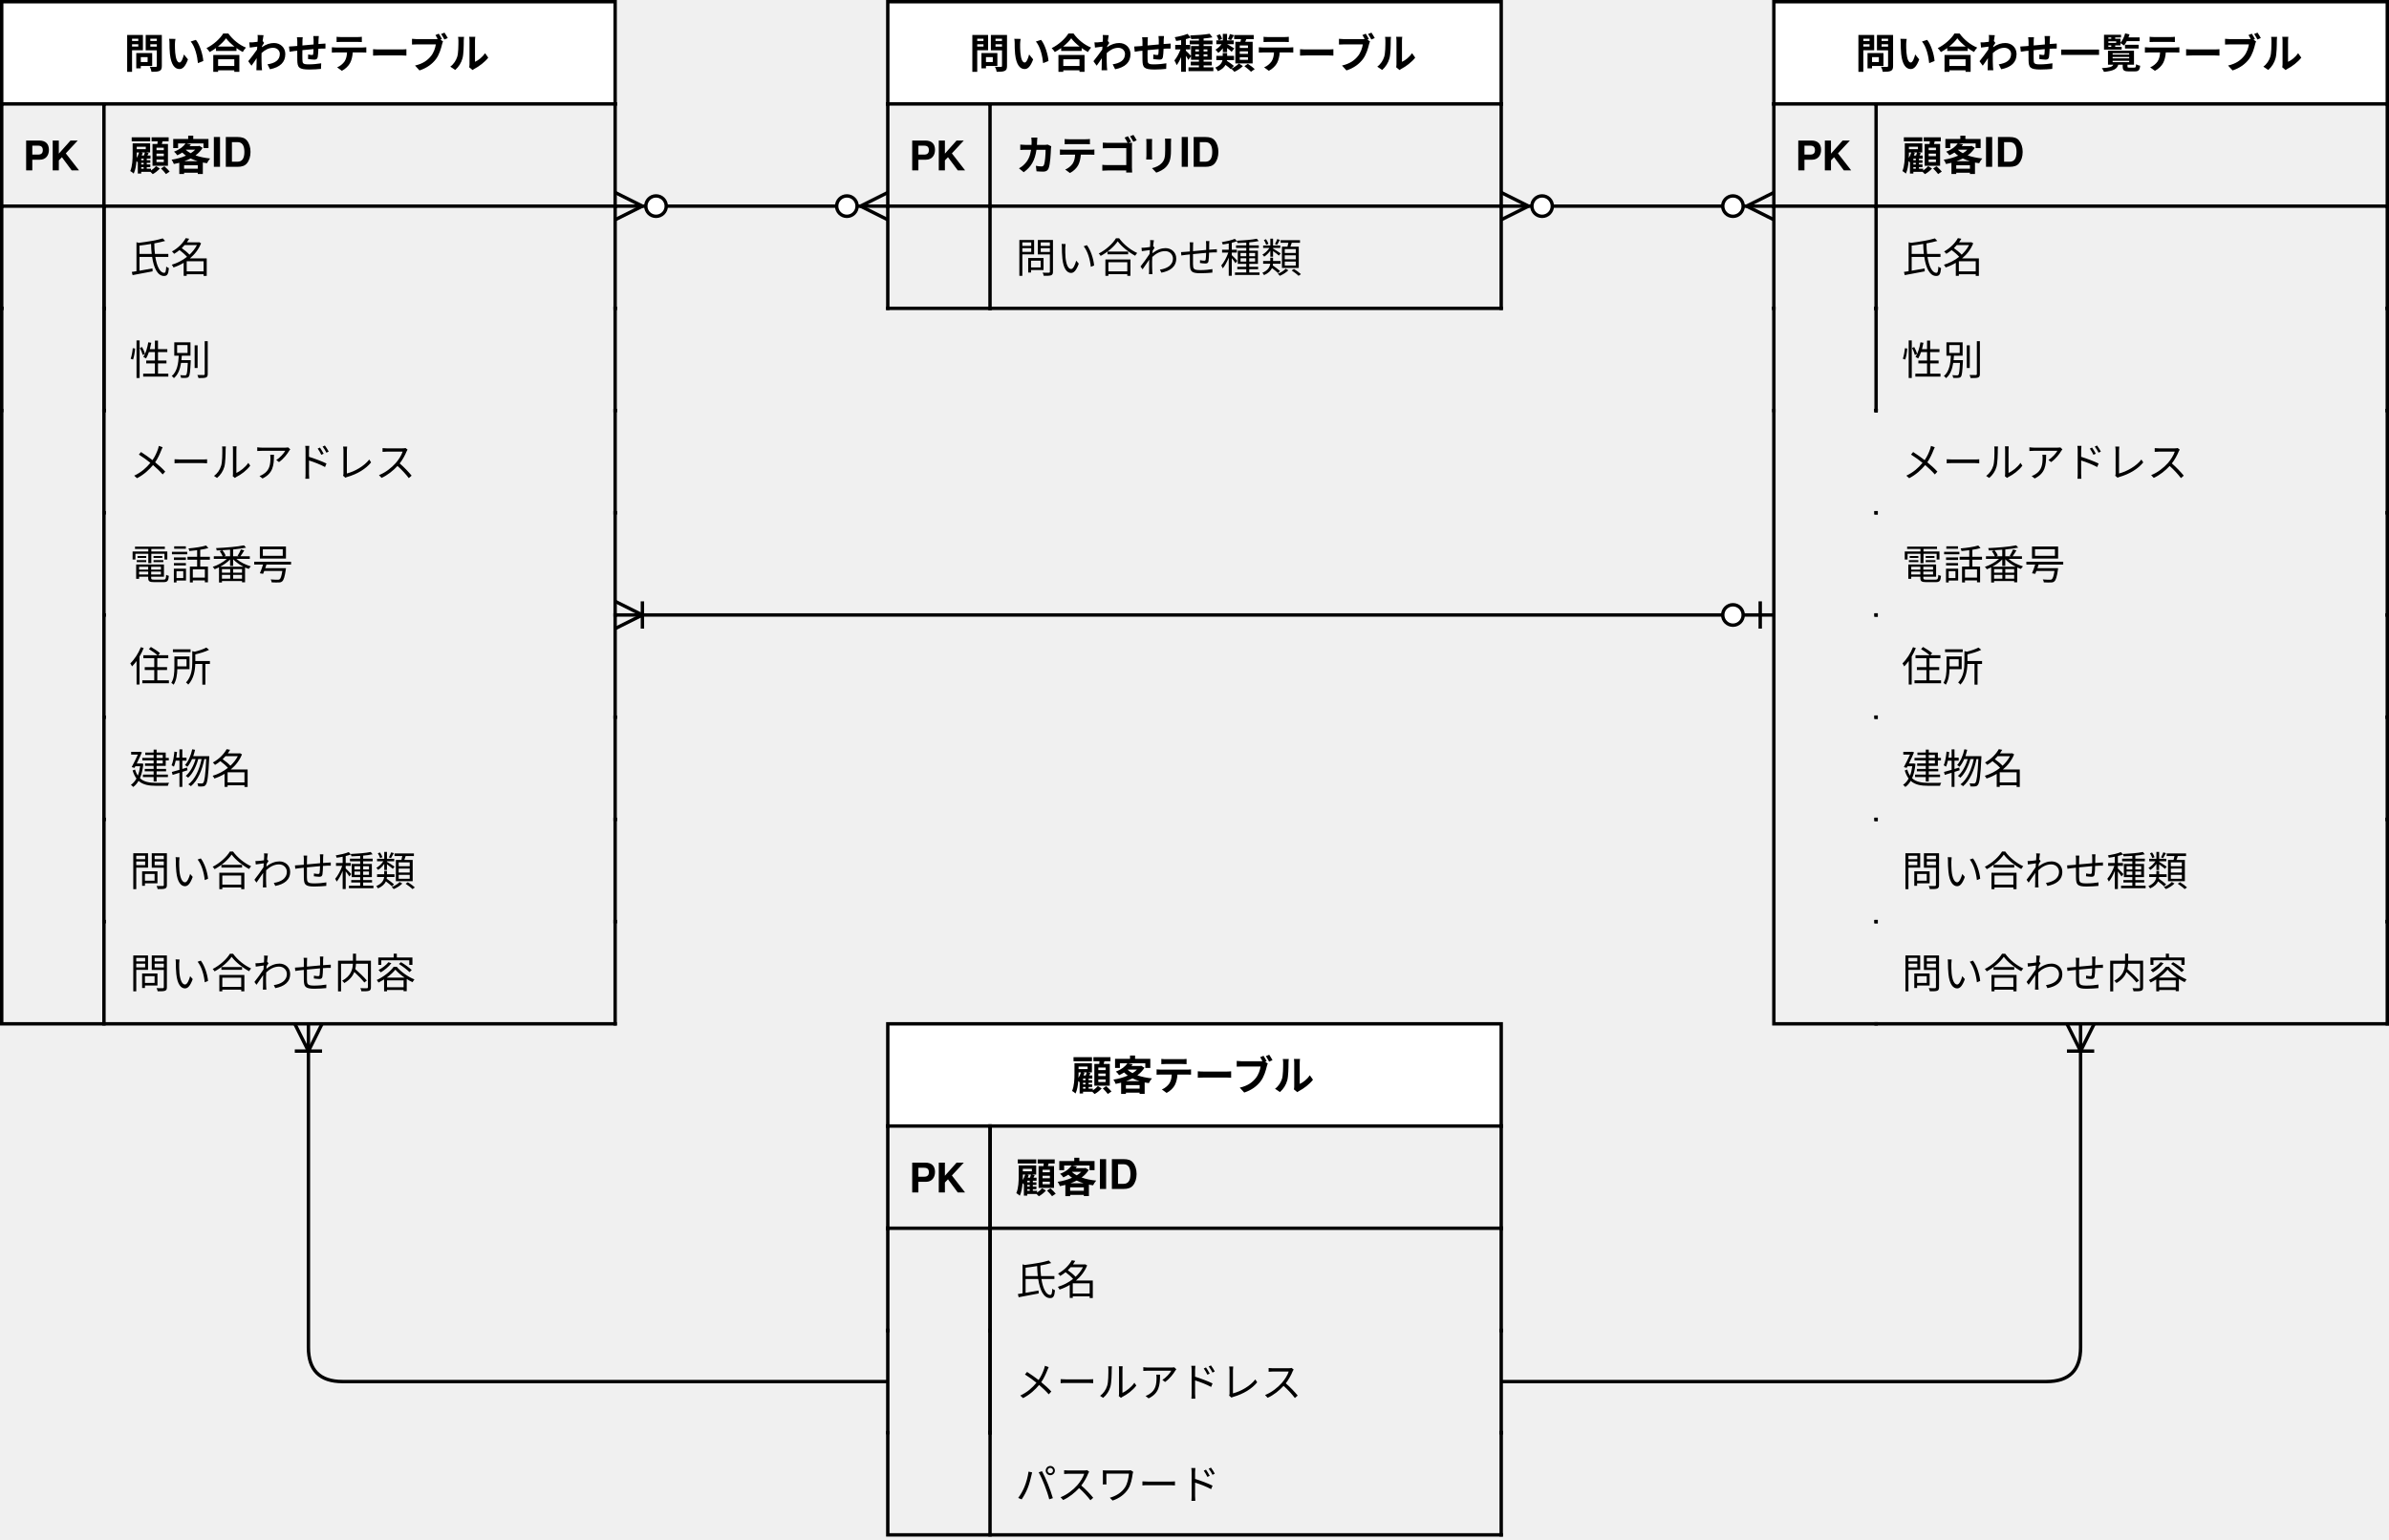
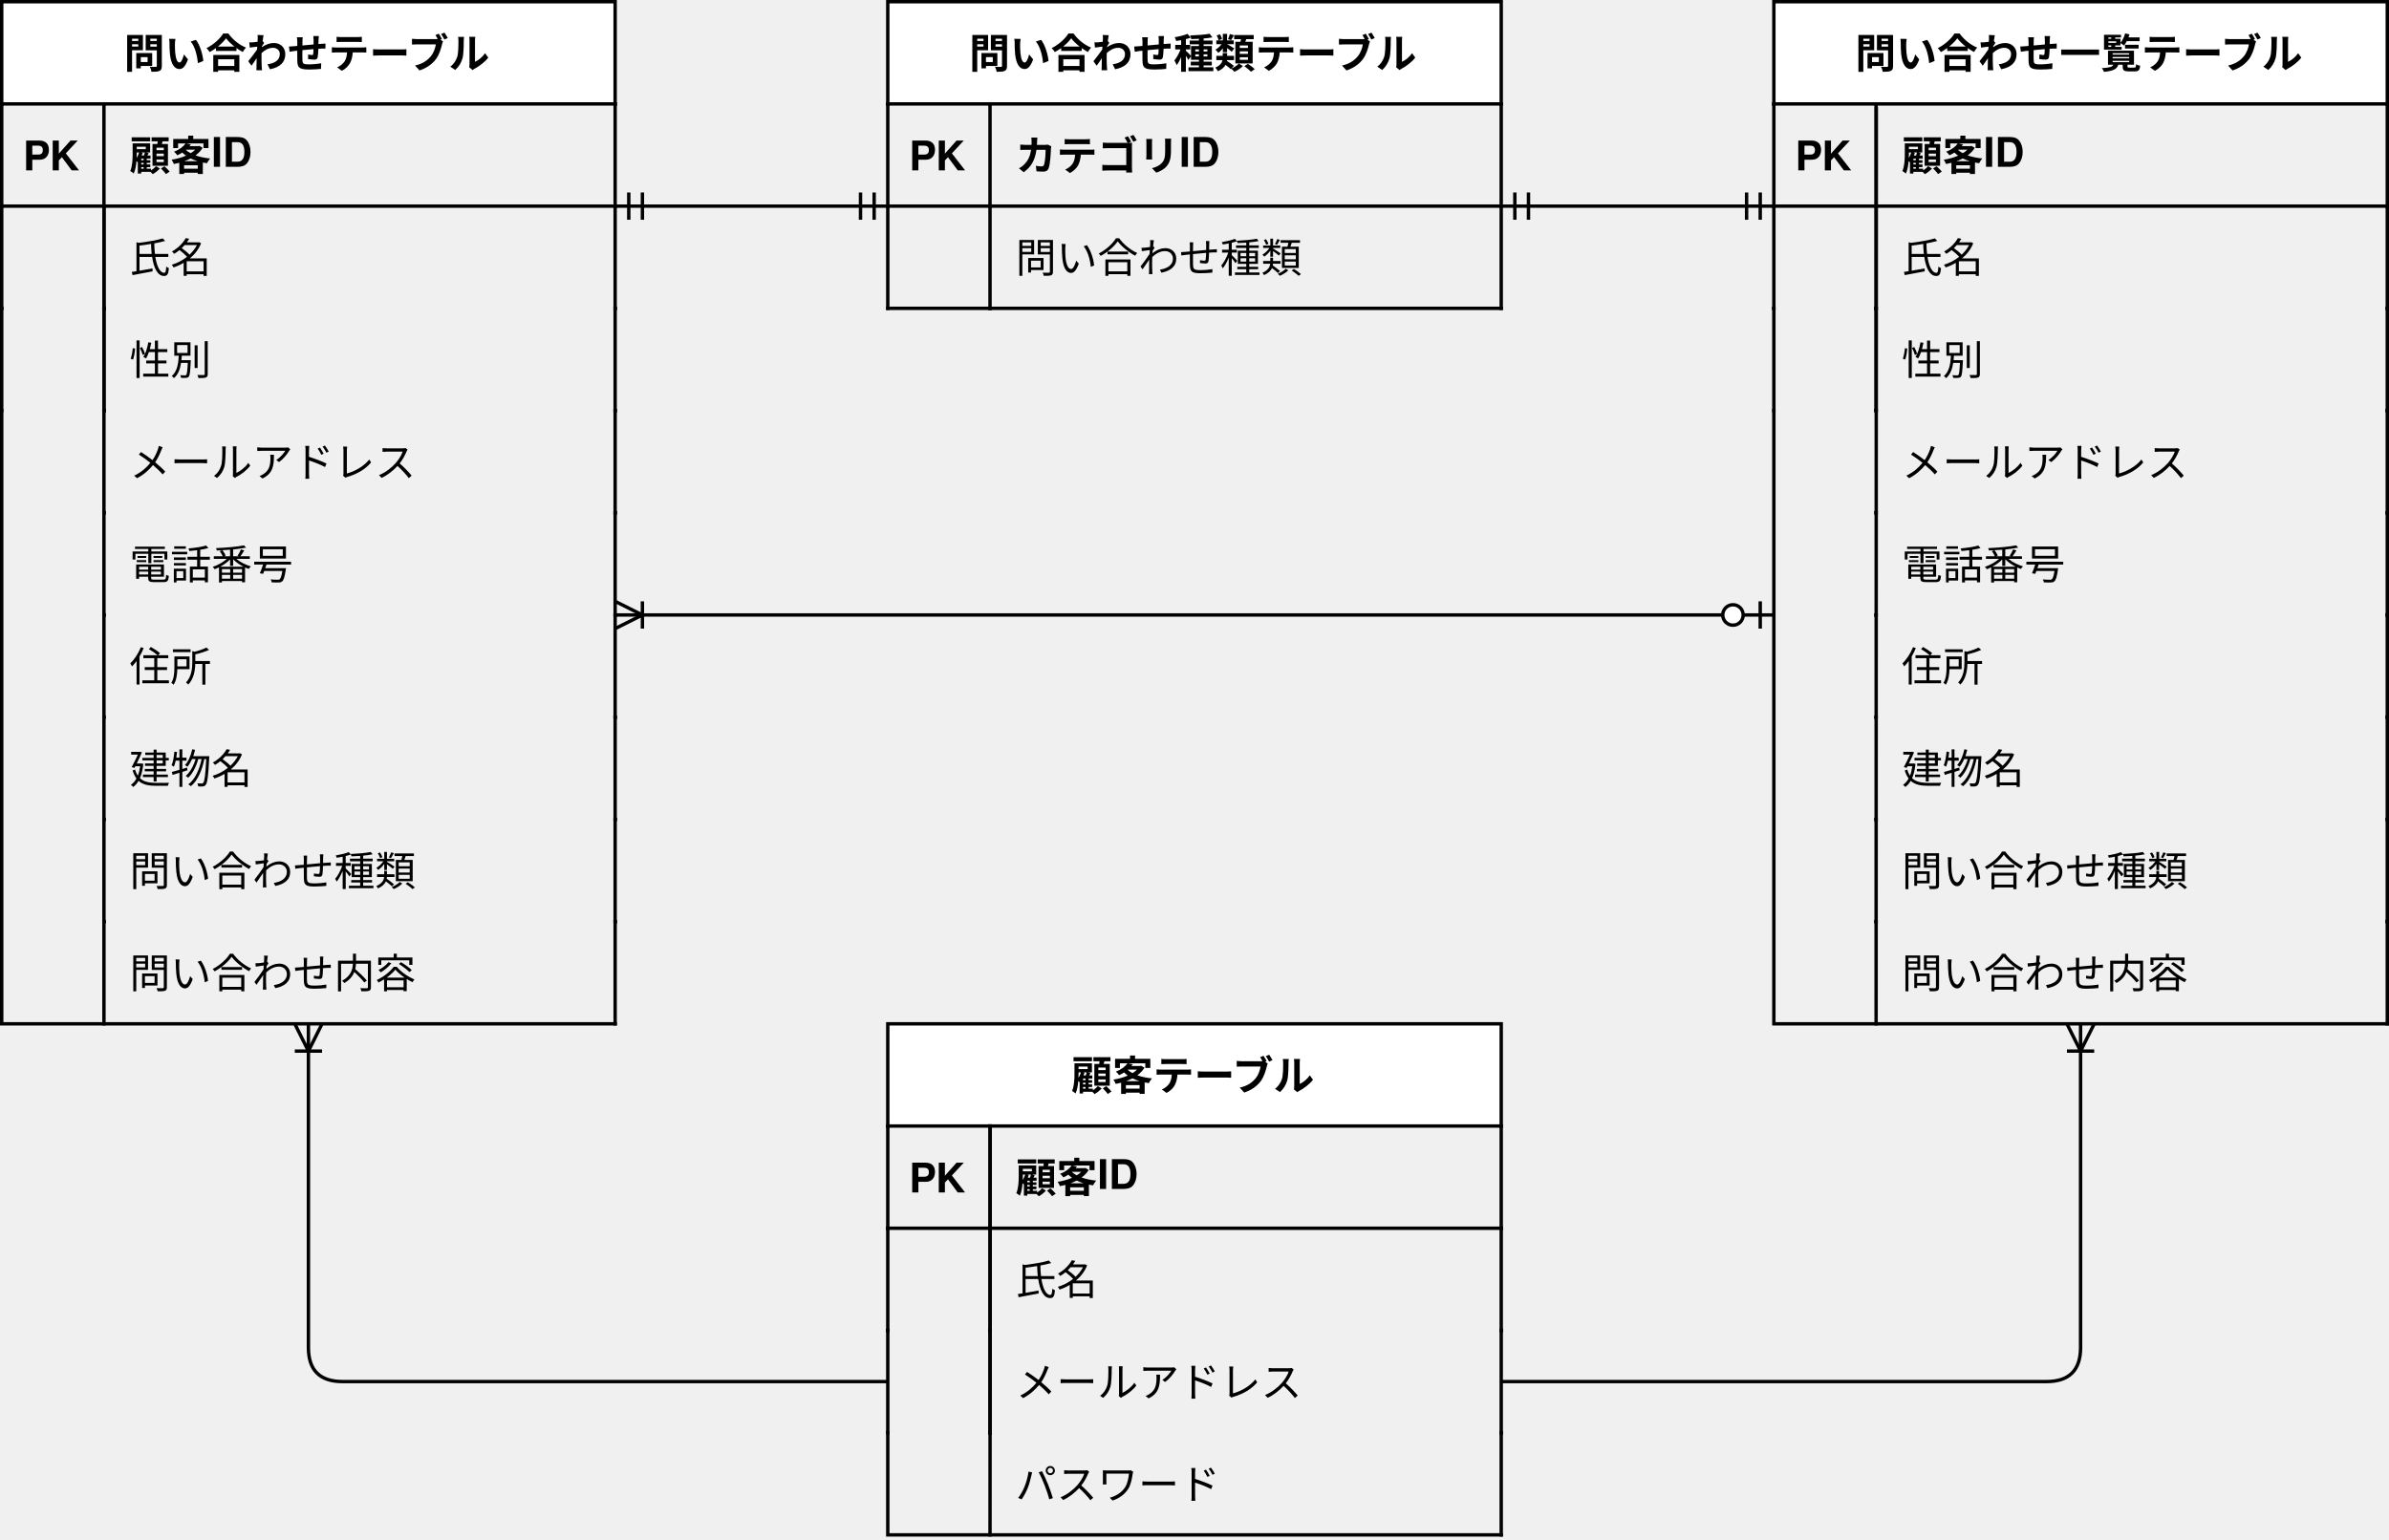
- <svg xmlns="http://www.w3.org/2000/svg" host="65bd71144e" version="1.1" width="701px" height="452px" viewBox="-0.5 -0.5 701 452" content="&lt;mxfile&gt;&lt;diagram id=&quot;NHy-Jo94cIzQTEXTfDci&quot; name=&quot;ページ1&quot;&gt;7V1db6M4FP01fh2Fb3iENJ1dbUc7aivtzCNT3ASJ4Ii402R+/dpg8+mkJiFp4iBFFb44DtxzOPjeaygwpsvN1yxcLb6hCCZAn0QbYNwBXXcd8oe2t0Xb0rTCMM/iqDDVDE/xH8iME2Z9iyO4bnTECCU4XjWNLyhN4Qtu2MIsQ+/Nbq8oaf7qKpzDjuHpJUy61v/iCC/YWelOZf8LxvMF/2XN9oo9y5B3ZmeyXoQReq+ZjBkwphlCuNhabqYwoa7jfim+d79jb3lgGUyxzBf04gu/w+SNnRuYWcCzgHsPZgZwNeCauWUCXDe36NUuL8g3yMdmG8GUbXjc4gfsRPGWe4+c84pu4vAXNQVrHGaYgWxMiIHAhsM4hRkxaHk7ScLVOs67F5ZFnEQP4Ra9YT4QbwWv8QZGjwXGtC+B+4EMRpt08Fcy+BM7GLo7TOJ5SrZfiMfoLwYZXJNjeQjXmPXo+pS5+TfMMNzUTMzHXyFaQpxtSRdGcN1keL9XdNFcZlvUqGJMmDFkFJ2XY1Uokg0GpBhUowvqXgweKQODBcriP9TzCfNUHZe8/R4vkzAl1A6jlilA+aWc+zdOkilKEAUvRSns4Ec7RRlaPYfZHGJmWKE4xfkpWwH5ECdMJ18sYJFjnZK2VrXJh3bP8BSla5wRntAxIIHrHVLIAoxWbNAEvvLxM+Ziuv0LYYyWO8HV+4JrSGN7PLRmB9rv/+wEl5wVjsPkkUhgmM6TAopcEcMKCgFeQg+WXmu7s31BIeK51yQXtUUcRTAVetmQ9nLNrUZPr7LBKgf0Hi1MiCikISYMf0ujdQeq8jil0LMEausBXwO+Q0XWnwFf//vuk/Hkglj0Ddar8CVO5w/FN+0W4NYJAN/svqysQQkgNdywDPBGaZaS5skw0myfUZr55FQG2/NcyTCK+XjywuxJ+1ghYebxR0OZbUDITie7xfT34nV5aHxV1mFNEPiMQnw6IfbOKcQ94p8LFmJN3skqKXE3wqFKTLhSzJFdF/iWGkrcA2ClpVgUFRW5I62dVvIDloPyeR/X47umbFfgKUKPQ9nB0xKiye/1s8UWsMWjqciAcIOIgwfInXDm0Bym7+eKcQ8CZ6RE3hTdhq+fEo6AEiYI7vLJu00lgk81bp0Apq4kAVwBASwqCIFPpYAQgMiCWmHc0UywlGSCIL/Wr57lAN+lidgiL+vNRrbkbHFVZEsZxu4JFGEa+bRiXAG4wEsa/RelRXIUkAf6O90Oo0Y5uev0DCYhjn/Dxrf2uPA7zQTsvsu3a4hr9Ja9QPalymMfjWOZrXFwno3ojHOI5wUh+pHX6ViJlrqwy5R438q0t+fKls3MCMqX+zG51azbjsq0fA3tE0rTgurmldamS5reVOZNF0XWRbKltc5HB4HJRdVXtV7dgwQqZ+f46KNkH1Yo6S3Z5yxZG4Ky5+dezAdVSkqO3pReG4LoZYx1e7FBaeEWJ8qbi83GqOmwqMmSjZpK4I+SaUGCe7wHS4dN5ZVwkWGT0U1eX2nYVNL0tm7DopTzzSzqlYdc5XutOT5xcUyQ1F+gzxkkmT2SlhccJJk3+cSFKVpcpObC3h4AK63Fgrhn1OITavE5l/aaPSKhS9ZieSerpMWiZTrjQs8+bFBauEWBVJGM0irEGQfu24RxFSFD/9QU118+NVZy2a8lSHa38e6xVIe4O9v+oI0vmu1ww8/63rtNo7Wtt77DLCYHnyc49678wfwuD6pY+dSrgTqEaK/ckF8O1Bqova5ouPVAlsR9Pc9QFPMxTW+CW0N+9kigf0bfwnSb353nkGc1yKRpgeYoDZNZZQ3gJsY/OLZkO+fAF4u1KhLQxvYjuFvQksPPXV2X+b13eG0iuLBK49C8sA/kRWucEy4TswQzhiFokc/tq11/YIae0b+5ZMhi+3k4WnrT/+Wa7r44lrP0XQMNCOTR63ItWqRyLZZRveapX+fWLqDbhzO/8sVJKt7sbdHT2L3YYoLApQ990AeC7DwRfzN1zqPo1daW8763yJaY5I2pmz5o25dT57S7NZIrqnN+5Gf9wznBtWdvbNGD2SrXOQ+EXOUUjS2opowCvTe3fpxAn7POafconFxYbv0jJ1vqq7PoGWh16pwHAqy0FkvkRkYtHlCLz1nntAX5EkW02FVeix3BIzMKvcLoQIBV1mJH4jmaeimCOCvG28c8D4zSejlCNptdpKx5lSON7uOE9xMmt1nP4qg6ZQqJBNG5stvtpPTBD7O3l+x3Bhouu+1I5K1G+KXgN82B4G9nMk8Jv8Tq39MWLzUgX7yslb4tUCt8a2B/4VuWO6KiZ7MQvmuedbZCqNOkhm1Zh3FMaxXIrfbDPgNyTJR9u9G1U8dVOKyWLii5XMYRv2le3bfkDcsJJV+T54geCFXnNXmDMkDN9+Q5oiShgu/JG5YKSr4ozxG/MvEmXx4wLF2UfFOeM67fOg1dlFjARZrVf6wrulf/9c+Y/Q8=&lt;/diagram&gt;&lt;/mxfile&gt;">
+ <svg xmlns="http://www.w3.org/2000/svg" host="65bd71144e" version="1.1" width="701px" height="452px" viewBox="-0.5 -0.5 701 452" content="&lt;mxfile&gt;&lt;diagram id=&quot;NHy-Jo94cIzQTEXTfDci&quot; name=&quot;ページ1&quot;&gt;7V1bb6M4GP01fq3CHR5Dms6utqMddUba3UdPcRMkgiPiTpP59WuDzdVJTULS1EGqKvggLvnO4eDvggus2Wr7JYPr5VccoQSYk2gLrHtgmq5r0N/MsCsMthsUhkUWR4XJqAzf49+IGyfc+hpHaNM4kWCckHjdND7jNEXPpGGDWYbfmqe94KT5V9dwgTqG788w6Vr/iSOyLKy+6VX2P1C8WIq/bIjvt4LiZP5NNksY4beayZoDa5ZhTIqt1XaGEuY74Zficw97jpYXlqGUqHzALD7wCyav/LuBuQMCB/gPYG4B3wC+nVsmwPdzi1kdCsJ8g/64fCOc8Y1AWKYh/6JkJ7xHv/OabRL4k5nCDYEZ4SBbE2qgsBEYpyijBiPfTxK43sT56YVlGSfRI9zhVyIGEnvhS7xF0VOBMTuXwv1IB2O7bPAXOvh3fjHsMEziRUq3n6nH2F8MM7Sh1/IIN4Sf0fUpd/MvlBG0rZm4j78gvEIk29FTOMFNm+P9VtHF8LltWaOKNeFGyCm6KMeqUKQbHEg5qFYX1IMYPDEGhkucxb+Z5xPuqTou+f5bvEpgSqkNo5YpxPmtnPs3TpIZTjADL8Up6uDHTooyvP4BswUi3LDGcUryr+yE9Ic6YTa5c4BDr3VG941qn/6w0zMyw+mGZJQnbAxE4XpDDLKQ4DUfNEEvYvyMu5ht/8SE4NVecM2+4FrK2J4Ord2B9ttfe8Gl34rEMHmiEgjTRVJAkSsirKCQ4CX1YOm1tjvbNxSmnntJclFbxlGEUqmXLWUv19xq9fQqH6xyQO/RYEJFIYWEMvw1jTYdqMrrVELPkahtAKYGmHpMZKdzMDX/vP9gPIUgFueGmzV8jtPFY/FJtwW4cwbAt/tvK2dQAigNNywDglGalaR5Mow0uxeUZjE5VcH2MncyimIxnrowB8o+1kiYDaOL3dwFlOxssltMf69el4fGV2cdNiSBzyjE5xPi4JJC3CP+uWIhNtSdrJMSdyMcpsSUK8Uc2ffB1NFDiXsArLUUy6KiIndktNNK05DnoKbiHD8Qh2b8UBhoQo9j2SHSErLJ7+dniythS8BSkSHlBhWHANAn4dxjOczpNFeMBxB6IyXyXdlj+PNTwpNQwgbhfT55d5lEiKnGrRPANrUkgC8hgMMEIZwyKaAEoLKgVxh3MhMcLZkgya/1q2d5YOqzRGyRlw3mI1tytvg6sqUMYw8EiiiNpqxiXAG4JCsW/RelRXoVSAT6e92OokY5uev0DCWQxL9Q41MHXPiNZQL2P+XbNcQNfs2eEf9Q5bH3xnHs1jgkz0Z0xjnG85IQ/cT7dKxEK93YZUq8b2U6OHBnq2ZmJOXLw5jcatZtT2VavYb2AaVpSXXzk9amS5reVObNlEXWRbKl1edjgtAWojrVtV7dgwQ6Z+fE6KNkH1co6S3ZlyxZW5Ky58fezEdVSkqO3pReW5LoZYx1e7FBa+GWJ8qbzWZj1HRc1OSoRk0l8CfJtCTBPT6DlcOm8k64yrDJ6iavP2nYVNL0th7DspTzzTT1qkOu87PWHt+4OCVI6i/QlwyS7B5JyysOkuybfOPCljUX6dnY2wNgrbVYEveMWnxGLb5ka6/dIxK6Zi1Wd7JOWixr0xkbPfuwQWvhlgVSRTLKqBDnHHhoE8bXhAz9U1NCf8XUWMu2X0eS7G7j3aNVh7o72/3Ldu4M1xOG/+pH77eNvV197xvKYnrxeYLzYOcPEU95UMXK5+4G6hCi3bmh3g7UGqjdVzRcP5Cj8FzPMxTFfMwwm+DWkJ8/Ueh/4K8w3eVP5wUSWQ06aVriBU5hMq+sIdrG5F+BLd3OOXDn8L2KBGxn9x7chWebqv4u3PUbayK5sUrj0Lxwj+RFa5wztok5khnDELTI5/bVod8owz/w37lk7MX2anB0zKb/y57uvjiWs/R9Aw0I5Ml9uQ4rUvkOz6jqMvU7tS/XMXR82LuStoR+bLFB6LOXPtgLQW6eiB/rnCr0amvLZdctchUmeWPqZi/arjrcH1DndLs1kk9a5yxpelPZG1f2Yvat1Dl7QK5zisaVVFNGgVbOrfcX6EvWOd0ehZMrzq2XHL0tdZa9A61nnbMHwFprsUJuZNTiAbX4knVOV5Iv+Yxa7Cs7WSMt9iSvzGi6hFEPgHXWYk+h/++85QsDqJcvasUvB9RKXwY4XPrqwn+g7FGvfLnXlkIvb1ExzXac5hDKKfRWicxpt/sPl0L3ZPH32D1xRI7TaWKm5zpZnnyt6XGdLDVOaLlQlid7JWxcKEvKAD1XyvJkaYJxpax3qKDlUlmefNG0m399+HS6aLlWljd2cJyHLnq2cIh74GC/Zi26pf6Mye4pD+twWo9wVePmFUyjooWr1d1VHQCyKFQC58cFpu2WrKOXcmu/sN4ZaLjA1FdYRGSEuoOQbQ8Edbtn55xQmwpQD9KFfTexrHfSUQc6sd/HvZWgMuVcOLVTsy317U5ZVYjt9nKcg7Xc0t3qnw0Wp1f/sdGa/w8=&lt;/diagram&gt;&lt;/mxfile&gt;">
  <defs>
    <clipPath id="mx-clip-0-30-30-30-0">
      <rect x="0" y="30" width="30" height="30" />
    </clipPath>
    <clipPath id="mx-clip-36-30-144-30-0">
      <rect x="36" y="30" width="144" height="30" />
    </clipPath>
    <clipPath id="mx-clip-36-60-144-30-0">
      <rect x="36" y="60" width="144" height="30" />
    </clipPath>
    <clipPath id="mx-clip-36-90-144-30-0">
      <rect x="36" y="90" width="144" height="30" />
    </clipPath>
    <clipPath id="mx-clip-36-120-144-30-0">
      <rect x="36" y="120" width="144" height="30" />
    </clipPath>
    <clipPath id="mx-clip-36-150-144-30-0">
      <rect x="36" y="150" width="144" height="30" />
    </clipPath>
    <clipPath id="mx-clip-36-180-144-30-0">
      <rect x="36" y="180" width="144" height="30" />
    </clipPath>
    <clipPath id="mx-clip-36-210-144-30-0">
      <rect x="36" y="210" width="144" height="30" />
    </clipPath>
    <clipPath id="mx-clip-36-240-144-30-0">
      <rect x="36" y="240" width="144" height="30" />
    </clipPath>
    <clipPath id="mx-clip-260-30-30-30-0">
      <rect x="260" y="30" width="30" height="30" />
    </clipPath>
    <clipPath id="mx-clip-296-30-144-30-0">
      <rect x="296" y="30" width="144" height="30" />
    </clipPath>
    <clipPath id="mx-clip-296-60-144-30-0">
      <rect x="296" y="60" width="144" height="30" />
    </clipPath>
    <clipPath id="mx-clip-260-330-30-30-0">
      <rect x="260" y="330" width="30" height="30" />
    </clipPath>
    <clipPath id="mx-clip-296-330-144-30-0">
      <rect x="296" y="330" width="144" height="30" />
    </clipPath>
    <clipPath id="mx-clip-296-360-144-30-0">
      <rect x="296" y="360" width="144" height="30" />
    </clipPath>
    <clipPath id="mx-clip-296-390-144-30-0">
      <rect x="296" y="390" width="144" height="30" />
    </clipPath>
    <clipPath id="mx-clip-296-420-144-30-0">
      <rect x="296" y="420" width="144" height="30" />
    </clipPath>
    <clipPath id="mx-clip-36-270-144-30-0">
      <rect x="36" y="270" width="144" height="30" />
    </clipPath>
    <clipPath id="mx-clip-520-30-30-30-0">
      <rect x="520" y="30" width="30" height="30" />
    </clipPath>
    <clipPath id="mx-clip-556-30-144-30-0">
      <rect x="556" y="30" width="144" height="30" />
    </clipPath>
    <clipPath id="mx-clip-556-60-144-30-0">
      <rect x="556" y="60" width="144" height="30" />
    </clipPath>
    <clipPath id="mx-clip-556-90-144-30-0">
      <rect x="556" y="90" width="144" height="30" />
    </clipPath>
    <clipPath id="mx-clip-556-120-144-30-0">
      <rect x="556" y="120" width="144" height="30" />
    </clipPath>
    <clipPath id="mx-clip-556-150-144-30-0">
      <rect x="556" y="150" width="144" height="30" />
    </clipPath>
    <clipPath id="mx-clip-556-180-144-30-0">
      <rect x="556" y="180" width="144" height="30" />
    </clipPath>
    <clipPath id="mx-clip-556-210-144-30-0">
      <rect x="556" y="210" width="144" height="30" />
    </clipPath>
    <clipPath id="mx-clip-556-240-144-30-0">
      <rect x="556" y="240" width="144" height="30" />
    </clipPath>
    <clipPath id="mx-clip-556-270-144-30-0">
      <rect x="556" y="270" width="144" height="30" />
    </clipPath>
  </defs>
  <g>
    <path d="M 0 30 L 0 0 L 180 0 L 180 30" fill="rgb(255, 255, 255)" stroke="rgb(0, 0, 0)" stroke-miterlimit="10" pointer-events="all" />
    <path d="M 0 30 L 0 300 L 180 300 L 180 30" fill="none" stroke="rgb(0, 0, 0)" stroke-miterlimit="10" pointer-events="none" />
    <path d="M 0 30 L 180 30" fill="none" stroke="rgb(0, 0, 0)" stroke-miterlimit="10" pointer-events="none" />
    <path d="M 30 30 L 30 60 L 30 90 L 30 120" fill="none" stroke="rgb(0, 0, 0)" stroke-miterlimit="10" pointer-events="none" />
    <g fill="rgb(0, 0, 0)" font-family="Helvetica" font-weight="bold" pointer-events="none" text-anchor="middle" font-size="12px">
      <text x="89.5" y="19.5">
                問い合わせテーブル
            </text>
    </g>
    <path d="M 0 30 M 180 30 M 180 60 L 0 60" fill="none" stroke="rgb(0, 0, 0)" stroke-linecap="square" stroke-miterlimit="10" pointer-events="none" />
    <path d="M 0 30 M 30 30 M 30 60 M 0 60" fill="none" stroke="rgb(0, 0, 0)" stroke-linecap="square" stroke-miterlimit="10" pointer-events="none" />
    <g fill="rgb(0, 0, 0)" font-family="Helvetica" font-weight="bold" pointer-events="none" clip-path="url(#mx-clip-0-30-30-30-0)" text-anchor="middle" font-size="12px">
      <text x="14.5" y="49.5">
                PK
            </text>
    </g>
    <path d="M 30 30 M 180 30 M 180 60 M 30 60" fill="none" stroke="rgb(0, 0, 0)" stroke-linecap="square" stroke-miterlimit="10" pointer-events="none" />
    <g fill="rgb(0, 0, 0)" font-family="Helvetica" font-weight="bold" text-decoration="underline" pointer-events="none" clip-path="url(#mx-clip-36-30-144-30-0)" font-size="12px">
      <text x="37.5" y="49.5">
                顧客ID
            </text>
    </g>
    <path d="M 0 60 M 30 60 M 30 90 M 0 90" fill="none" stroke="rgb(0, 0, 0)" stroke-linecap="square" stroke-miterlimit="10" pointer-events="none" />
    <path d="M 30 60 M 180 60 M 180 90 M 30 90" fill="none" stroke="rgb(0, 0, 0)" stroke-linecap="square" stroke-miterlimit="10" pointer-events="none" />
    <g fill="rgb(0, 0, 0)" font-family="Helvetica" pointer-events="none" clip-path="url(#mx-clip-36-60-144-30-0)" font-size="12px">
      <text x="37.5" y="79.5">
                氏名
            </text>
    </g>
    <path d="M 0 90 M 30 90 M 30 120 M 0 120" fill="none" stroke="rgb(0, 0, 0)" stroke-linecap="square" stroke-miterlimit="10" pointer-events="none" />
    <path d="M 30 90 M 180 90 M 180 120 M 30 120" fill="none" stroke="rgb(0, 0, 0)" stroke-linecap="square" stroke-miterlimit="10" pointer-events="none" />
    <g fill="rgb(0, 0, 0)" font-family="Helvetica" pointer-events="none" clip-path="url(#mx-clip-36-90-144-30-0)" font-size="12px">
      <text x="37.5" y="109.5">
                性別
            </text>
    </g>
    <path d="M 30 120 M 180 120 M 180 150 M 30 150" fill="none" stroke="rgb(0, 0, 0)" stroke-linecap="square" stroke-miterlimit="10" pointer-events="none" />
    <g fill="rgb(0, 0, 0)" font-family="Helvetica" pointer-events="none" clip-path="url(#mx-clip-36-120-144-30-0)" font-size="12px">
      <text x="37.5" y="139.5">
                メールアドレス
            </text>
    </g>
    <path d="M 30 150 M 180 150 M 180 180 M 30 180" fill="none" stroke="rgb(0, 0, 0)" stroke-linecap="square" stroke-miterlimit="10" pointer-events="none" />
    <g fill="rgb(0, 0, 0)" font-family="Helvetica" pointer-events="none" clip-path="url(#mx-clip-36-150-144-30-0)" font-size="12px">
      <text x="37.5" y="169.5">
                電話番号
            </text>
    </g>
    <path d="M 30 180 M 180 180 M 180 210 M 30 210" fill="none" stroke="rgb(0, 0, 0)" stroke-linecap="square" stroke-miterlimit="10" pointer-events="none" />
    <g fill="rgb(0, 0, 0)" font-family="Helvetica" pointer-events="none" clip-path="url(#mx-clip-36-180-144-30-0)" font-size="12px">
      <text x="37.5" y="199.5">
                住所
            </text>
    </g>
    <path d="M 30 210 M 180 210 M 180 240 M 30 240" fill="none" stroke="rgb(0, 0, 0)" stroke-linecap="square" stroke-miterlimit="10" pointer-events="none" />
    <g fill="rgb(0, 0, 0)" font-family="Helvetica" pointer-events="none" clip-path="url(#mx-clip-36-210-144-30-0)" font-size="12px">
      <text x="37.5" y="229.5">
                建物名
            </text>
    </g>
    <path d="M 30 240 M 180 240 M 180 270 M 30 270" fill="none" stroke="rgb(0, 0, 0)" stroke-linecap="square" stroke-miterlimit="10" pointer-events="none" />
    <g fill="rgb(0, 0, 0)" font-family="Helvetica" pointer-events="none" clip-path="url(#mx-clip-36-240-144-30-0)" font-size="12px">
      <text x="37.5" y="259.5">
                問い合わせ種類
            </text>
    </g>
    <path d="M 30 60 L 30 300" fill="none" stroke="rgb(0, 0, 0)" stroke-miterlimit="10" pointer-events="none" />
    <path d="M 260 30 L 260 0 L 440 0 L 440 30" fill="rgb(255, 255, 255)" stroke="rgb(0, 0, 0)" stroke-miterlimit="10" pointer-events="none" />
    <path d="M 260 30 L 260 90 L 440 90 L 440 30" fill="none" stroke="rgb(0, 0, 0)" stroke-miterlimit="10" pointer-events="none" />
    <path d="M 260 30 L 440 30" fill="none" stroke="rgb(0, 0, 0)" stroke-miterlimit="10" pointer-events="none" />
    <path d="M 290 30 L 290 60 L 290 90" fill="none" stroke="rgb(0, 0, 0)" stroke-miterlimit="10" pointer-events="none" />
    <g fill="rgb(0, 0, 0)" font-family="Helvetica" font-weight="bold" pointer-events="none" text-anchor="middle" font-size="12px">
      <text x="349.5" y="19.5">
                問い合わせ種類テーブル
            </text>
    </g>
    <path d="M 260 30 M 440 30 M 440 60 L 260 60" fill="none" stroke="rgb(0, 0, 0)" stroke-linecap="square" stroke-miterlimit="10" pointer-events="none" />
    <path d="M 260 30 M 290 30 M 290 60 M 260 60" fill="none" stroke="rgb(0, 0, 0)" stroke-linecap="square" stroke-miterlimit="10" pointer-events="none" />
    <g fill="rgb(0, 0, 0)" font-family="Helvetica" font-weight="bold" pointer-events="none" clip-path="url(#mx-clip-260-30-30-30-0)" text-anchor="middle" font-size="12px">
      <text x="274.5" y="49.5">
                PK
            </text>
    </g>
    <path d="M 290 30 M 440 30 M 440 60 M 290 60" fill="none" stroke="rgb(0, 0, 0)" stroke-linecap="square" stroke-miterlimit="10" pointer-events="none" />
    <g fill="rgb(0, 0, 0)" font-family="Helvetica" font-weight="bold" text-decoration="underline" pointer-events="none" clip-path="url(#mx-clip-296-30-144-30-0)" font-size="12px">
      <text x="297.5" y="49.5">
                カテゴリID
            </text>
    </g>
    <path d="M 260 60 M 290 60 M 290 90 M 260 90" fill="none" stroke="rgb(0, 0, 0)" stroke-linecap="square" stroke-miterlimit="10" pointer-events="none" />
    <path d="M 290 60 M 440 60 M 440 90 M 290 90" fill="none" stroke="rgb(0, 0, 0)" stroke-linecap="square" stroke-miterlimit="10" pointer-events="none" />
    <g fill="rgb(0, 0, 0)" font-family="Helvetica" pointer-events="none" clip-path="url(#mx-clip-296-60-144-30-0)" font-size="12px">
      <text x="297.5" y="79.5">
                問い合わせ種類
            </text>
    </g>
    <path d="M 260 330 L 260 300 L 440 300 L 440 330" fill="rgb(255, 255, 255)" stroke="rgb(0, 0, 0)" stroke-miterlimit="10" pointer-events="none" />
    <path d="M 260 330 L 260 450 L 440 450 L 440 330" fill="none" stroke="rgb(0, 0, 0)" stroke-miterlimit="10" pointer-events="none" />
    <path d="M 260 330 L 440 330" fill="none" stroke="rgb(0, 0, 0)" stroke-miterlimit="10" pointer-events="none" />
    <path d="M 290 330 L 290 360 L 290 390 L 290 420" fill="none" stroke="rgb(0, 0, 0)" stroke-miterlimit="10" pointer-events="none" />
    <g fill="rgb(0, 0, 0)" font-family="Helvetica" font-weight="bold" pointer-events="none" text-anchor="middle" font-size="12px">
      <text x="349.5" y="319.5">
                顧客テーブル
            </text>
    </g>
    <path d="M 260 330 M 440 330 M 440 360 L 260 360" fill="none" stroke="rgb(0, 0, 0)" stroke-linecap="square" stroke-miterlimit="10" pointer-events="none" />
    <path d="M 260 330 M 290 330 M 290 360 M 260 360" fill="none" stroke="rgb(0, 0, 0)" stroke-linecap="square" stroke-miterlimit="10" pointer-events="none" />
    <g fill="rgb(0, 0, 0)" font-family="Helvetica" font-weight="bold" pointer-events="none" clip-path="url(#mx-clip-260-330-30-30-0)" text-anchor="middle" font-size="12px">
      <text x="274.5" y="349.5">
                PK
            </text>
    </g>
    <path d="M 290 330 M 440 330 M 440 360 M 290 360" fill="none" stroke="rgb(0, 0, 0)" stroke-linecap="square" stroke-miterlimit="10" pointer-events="none" />
    <g fill="rgb(0, 0, 0)" font-family="Helvetica" font-weight="bold" text-decoration="underline" pointer-events="none" clip-path="url(#mx-clip-296-330-144-30-0)" font-size="12px">
      <text x="297.5" y="349.5">
                顧客ID
            </text>
    </g>
    <path d="M 260 360 M 290 360 M 290 390 M 260 390" fill="none" stroke="rgb(0, 0, 0)" stroke-linecap="square" stroke-miterlimit="10" pointer-events="none" />
    <path d="M 290 360 M 440 360 M 440 390 M 290 390" fill="none" stroke="rgb(0, 0, 0)" stroke-linecap="square" stroke-miterlimit="10" pointer-events="none" />
    <g fill="rgb(0, 0, 0)" font-family="Helvetica" pointer-events="none" clip-path="url(#mx-clip-296-360-144-30-0)" font-size="12px">
      <text x="297.5" y="379.5">
                氏名
            </text>
    </g>
    <path d="M 260 390 M 290 390 M 290 420 M 260 420" fill="none" stroke="rgb(0, 0, 0)" stroke-linecap="square" stroke-miterlimit="10" pointer-events="none" />
    <path d="M 290 390 M 440 390 M 440 420 M 290 420" fill="none" stroke="rgb(0, 0, 0)" stroke-linecap="square" stroke-miterlimit="10" pointer-events="none" />
    <g fill="rgb(0, 0, 0)" font-family="Helvetica" pointer-events="none" clip-path="url(#mx-clip-296-390-144-30-0)" font-size="12px">
      <text x="297.5" y="409.5">
                メールアドレス
            </text>
    </g>
    <path d="M 290 420 M 440 420 M 440 450 M 290 450" fill="none" stroke="rgb(0, 0, 0)" stroke-linecap="square" stroke-miterlimit="10" pointer-events="none" />
    <g fill="rgb(0, 0, 0)" font-family="Helvetica" pointer-events="none" clip-path="url(#mx-clip-296-420-144-30-0)" font-size="12px">
      <text x="297.5" y="439.5">
                パスワード
            </text>
    </g>
    <path d="M 290 450 L 290.06 330" fill="none" stroke="rgb(0, 0, 0)" stroke-miterlimit="10" pointer-events="none" />
    <path d="M 260 405 L 100 405 Q 90 405 90 395 L 90 300" fill="none" stroke="rgb(0, 0, 0)" stroke-miterlimit="10" pointer-events="none" />
    <path d="M 94 308 L 86 308 M 86 300 L 90 308 L 94 300" fill="none" stroke="rgb(0, 0, 0)" stroke-miterlimit="10" pointer-events="none" />
    <path d="M 520 180 L 180 180" fill="none" stroke="rgb(0, 0, 0)" stroke-miterlimit="10" pointer-events="none" />
    <ellipse cx="508" cy="180" rx="3" ry="3" fill="#ffffff" stroke="rgb(0, 0, 0)" pointer-events="none" />
    <path d="M 516 184 L 516 176" fill="none" stroke="rgb(0, 0, 0)" stroke-miterlimit="10" pointer-events="none" />
    <path d="M 188 176 L 188 184 M 180 184 L 188 180 L 180 176" fill="none" stroke="rgb(0, 0, 0)" stroke-miterlimit="10" pointer-events="none" />
    <path d="M 30 270 M 180 270 M 180 300 M 30 300" fill="none" stroke="rgb(0, 0, 0)" stroke-linecap="square" stroke-miterlimit="10" pointer-events="none" />
    <g fill="rgb(0, 0, 0)" font-family="Helvetica" pointer-events="none" clip-path="url(#mx-clip-36-270-144-30-0)" font-size="12px">
      <text x="37.5" y="289.5">
                問い合わせ内容
            </text>
    </g>
    <path d="M 520 30 L 520 0 L 700 0 L 700 30" fill="rgb(255, 255, 255)" stroke="rgb(0, 0, 0)" stroke-miterlimit="10" pointer-events="none" />
    <path d="M 520 30 L 520 300 L 700 300 L 700 30" fill="none" stroke="rgb(0, 0, 0)" stroke-miterlimit="10" pointer-events="none" />
    <path d="M 520 30 L 700 30" fill="none" stroke="rgb(0, 0, 0)" stroke-miterlimit="10" pointer-events="none" />
    <path d="M 550 30 L 550 60 L 550 90 L 550 120" fill="none" stroke="rgb(0, 0, 0)" stroke-miterlimit="10" pointer-events="none" />
    <g fill="rgb(0, 0, 0)" font-family="Helvetica" font-weight="bold" pointer-events="none" text-anchor="middle" font-size="12px">
      <text x="609.5" y="19.5">
                問い合わせ一覧テーブル
            </text>
    </g>
    <path d="M 520 30 M 700 30 M 700 60 L 520 60" fill="none" stroke="rgb(0, 0, 0)" stroke-linecap="square" stroke-miterlimit="10" pointer-events="none" />
    <path d="M 520 30 M 550 30 M 550 60 M 520 60" fill="none" stroke="rgb(0, 0, 0)" stroke-linecap="square" stroke-miterlimit="10" pointer-events="none" />
    <g fill="rgb(0, 0, 0)" font-family="Helvetica" font-weight="bold" pointer-events="none" clip-path="url(#mx-clip-520-30-30-30-0)" text-anchor="middle" font-size="12px">
      <text x="534.5" y="49.5">
                PK
            </text>
    </g>
    <path d="M 550 30 M 700 30 M 700 60 M 550 60" fill="none" stroke="rgb(0, 0, 0)" stroke-linecap="square" stroke-miterlimit="10" pointer-events="none" />
    <g fill="rgb(0, 0, 0)" font-family="Helvetica" font-weight="bold" text-decoration="underline" pointer-events="none" clip-path="url(#mx-clip-556-30-144-30-0)" font-size="12px">
      <text x="557.5" y="49.5">
                顧客ID
            </text>
    </g>
    <path d="M 520 60 M 550 60 M 550 90 M 520 90" fill="none" stroke="rgb(0, 0, 0)" stroke-linecap="square" stroke-miterlimit="10" pointer-events="none" />
    <path d="M 550 60 M 700 60 M 700 90 M 550 90" fill="none" stroke="rgb(0, 0, 0)" stroke-linecap="square" stroke-miterlimit="10" pointer-events="none" />
    <g fill="rgb(0, 0, 0)" font-family="Helvetica" pointer-events="none" clip-path="url(#mx-clip-556-60-144-30-0)" font-size="12px">
      <text x="557.5" y="79.5">
                氏名
            </text>
    </g>
    <path d="M 520 90 M 550 90 M 550 120 M 520 120" fill="none" stroke="rgb(0, 0, 0)" stroke-linecap="square" stroke-miterlimit="10" pointer-events="none" />
    <path d="M 550 90 M 700 90 M 700 120 M 550 120" fill="none" stroke="rgb(0, 0, 0)" stroke-linecap="square" stroke-miterlimit="10" pointer-events="none" />
    <g fill="rgb(0, 0, 0)" font-family="Helvetica" pointer-events="none" clip-path="url(#mx-clip-556-90-144-30-0)" font-size="12px">
      <text x="557.5" y="109.5">
                性別
            </text>
    </g>
-     <path d="M 180 60 L 200 60 Q 210 60 220 60 L 225 60 Q 230 60 240 60 L 260 60" fill="none" stroke="rgb(0, 0, 0)" stroke-miterlimit="10" pointer-events="none" />
-     <ellipse cx="192" cy="60" rx="3" ry="3" fill="#ffffff" stroke="rgb(0, 0, 0)" pointer-events="none" />
-     <path d="M 180 64 L 188 60 L 180 56" fill="none" stroke="rgb(0, 0, 0)" stroke-miterlimit="10" pointer-events="none" />
-     <ellipse cx="248" cy="60" rx="3" ry="3" fill="#ffffff" stroke="rgb(0, 0, 0)" pointer-events="none" />
-     <path d="M 260 56 L 252 60 L 260 64" fill="none" stroke="rgb(0, 0, 0)" stroke-miterlimit="10" pointer-events="none" />
-     <path d="M 440 60 L 460 60 Q 470 60 480 60 L 485 60 Q 490 60 500 60 L 520 60" fill="none" stroke="rgb(0, 0, 0)" stroke-miterlimit="10" pointer-events="none" />
-     <ellipse cx="452" cy="60" rx="3" ry="3" fill="#ffffff" stroke="rgb(0, 0, 0)" pointer-events="none" />
-     <path d="M 440 64 L 448 60 L 440 56" fill="none" stroke="rgb(0, 0, 0)" stroke-miterlimit="10" pointer-events="none" />
-     <ellipse cx="508" cy="60" rx="3" ry="3" fill="#ffffff" stroke="rgb(0, 0, 0)" pointer-events="none" />
-     <path d="M 520 56 L 512 60 L 520 64" fill="none" stroke="rgb(0, 0, 0)" stroke-miterlimit="10" pointer-events="none" />
    <path d="M 440 405 L 600 405 Q 610 405 610 395 L 610 300" fill="none" stroke="rgb(0, 0, 0)" stroke-miterlimit="10" pointer-events="none" />
    <path d="M 614 308 L 606 308 M 606 300 L 610 308 L 614 300" fill="none" stroke="rgb(0, 0, 0)" stroke-miterlimit="10" pointer-events="none" />
    <path d="M 550 120 M 700 120 M 700 150 M 550 150" fill="none" stroke="rgb(0, 0, 0)" stroke-linecap="square" stroke-miterlimit="10" pointer-events="none" />
    <g fill="rgb(0, 0, 0)" font-family="Helvetica" pointer-events="none" clip-path="url(#mx-clip-556-120-144-30-0)" font-size="12px">
      <text x="557.5" y="139.5">
                メールアドレス
            </text>
    </g>
    <path d="M 550 150 M 700 150 M 700 180 M 550 180" fill="none" stroke="rgb(0, 0, 0)" stroke-linecap="square" stroke-miterlimit="10" pointer-events="none" />
    <g fill="rgb(0, 0, 0)" font-family="Helvetica" pointer-events="none" clip-path="url(#mx-clip-556-150-144-30-0)" font-size="12px">
      <text x="557.5" y="169.5">
                電話番号
            </text>
    </g>
    <path d="M 550 180 M 700 180 M 700 210 M 550 210" fill="none" stroke="rgb(0, 0, 0)" stroke-linecap="square" stroke-miterlimit="10" pointer-events="none" />
    <g fill="rgb(0, 0, 0)" font-family="Helvetica" pointer-events="none" clip-path="url(#mx-clip-556-180-144-30-0)" font-size="12px">
      <text x="557.5" y="199.5">
                住所
            </text>
    </g>
    <path d="M 550 210 M 700 210 M 700 240 M 550 240" fill="none" stroke="rgb(0, 0, 0)" stroke-linecap="square" stroke-miterlimit="10" pointer-events="none" />
    <g fill="rgb(0, 0, 0)" font-family="Helvetica" pointer-events="none" clip-path="url(#mx-clip-556-210-144-30-0)" font-size="12px">
      <text x="557.5" y="229.5">
                建物名
            </text>
    </g>
    <path d="M 550 240 M 700 240 M 700 270 M 550 270" fill="none" stroke="rgb(0, 0, 0)" stroke-linecap="square" stroke-miterlimit="10" pointer-events="none" />
    <g fill="rgb(0, 0, 0)" font-family="Helvetica" pointer-events="none" clip-path="url(#mx-clip-556-240-144-30-0)" font-size="12px">
      <text x="557.5" y="259.5">
                問い合わせ種類
            </text>
    </g>
    <path d="M 550 270 M 700 270 M 700 300 M 550 300" fill="none" stroke="rgb(0, 0, 0)" stroke-linecap="square" stroke-miterlimit="10" pointer-events="none" />
    <g fill="rgb(0, 0, 0)" font-family="Helvetica" pointer-events="none" clip-path="url(#mx-clip-556-270-144-30-0)" font-size="12px">
      <text x="557.5" y="289.5">
                問い合わせ内容
            </text>
    </g>
+     <path d="M 180 60 L 200 60 Q 210 60 220 60 L 225 60 Q 230 60 240 60 L 260 60" fill="none" stroke="rgb(0, 0, 0)" stroke-miterlimit="10" pointer-events="none" />
+     <path d="M 184 56 L 184 64 M 188 56 L 188 64" fill="none" stroke="rgb(0, 0, 0)" stroke-miterlimit="10" pointer-events="none" />
+     <path d="M 256 64 L 256 56 M 252 64 L 252 56" fill="none" stroke="rgb(0, 0, 0)" stroke-miterlimit="10" pointer-events="none" />
+     <path d="M 440 60 L 460 60 Q 470 60 480 60 L 485 60 Q 490 60 500 60 L 520 60" fill="none" stroke="rgb(0, 0, 0)" stroke-miterlimit="10" pointer-events="none" />
+     <path d="M 444 56 L 444 64 M 448 56 L 448 64" fill="none" stroke="rgb(0, 0, 0)" stroke-miterlimit="10" pointer-events="none" />
+     <path d="M 516 64 L 516 56 M 512 64 L 512 56" fill="none" stroke="rgb(0, 0, 0)" stroke-miterlimit="10" pointer-events="none" />
+     <path d="M 550 300 L 550.06 30.99" fill="none" stroke="rgb(0, 0, 0)" stroke-miterlimit="10" pointer-events="none" />
  </g>
</svg>
